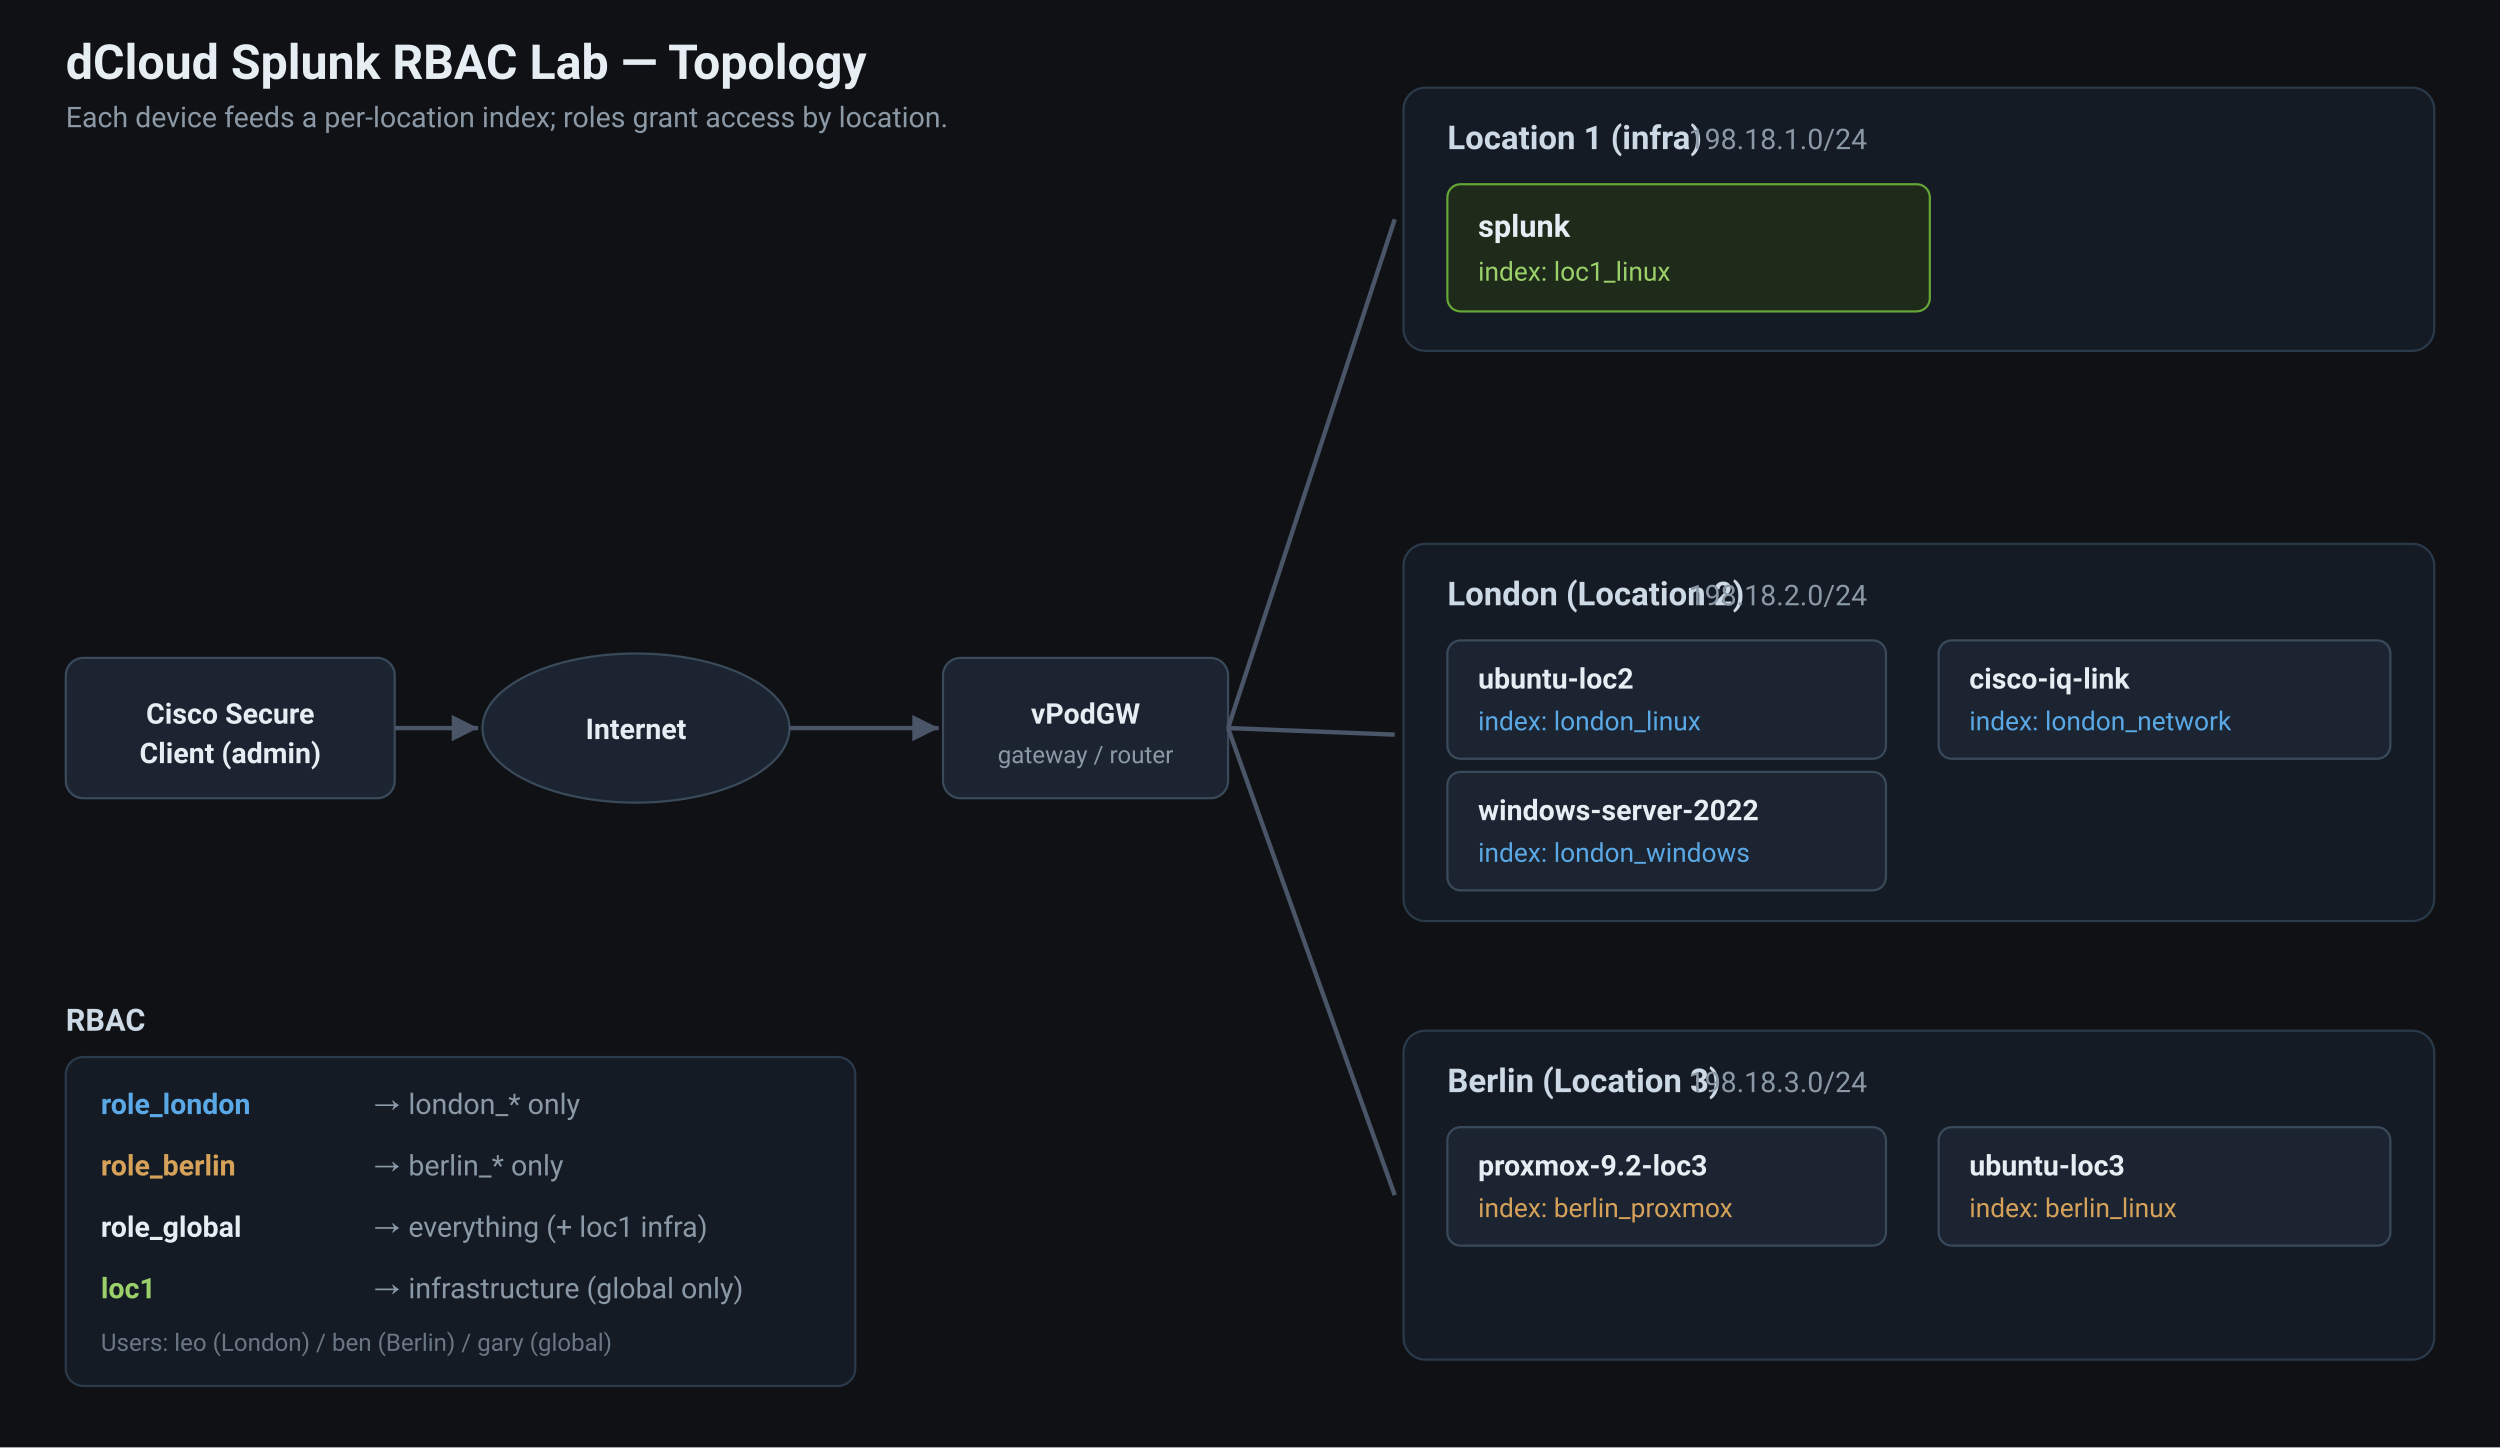
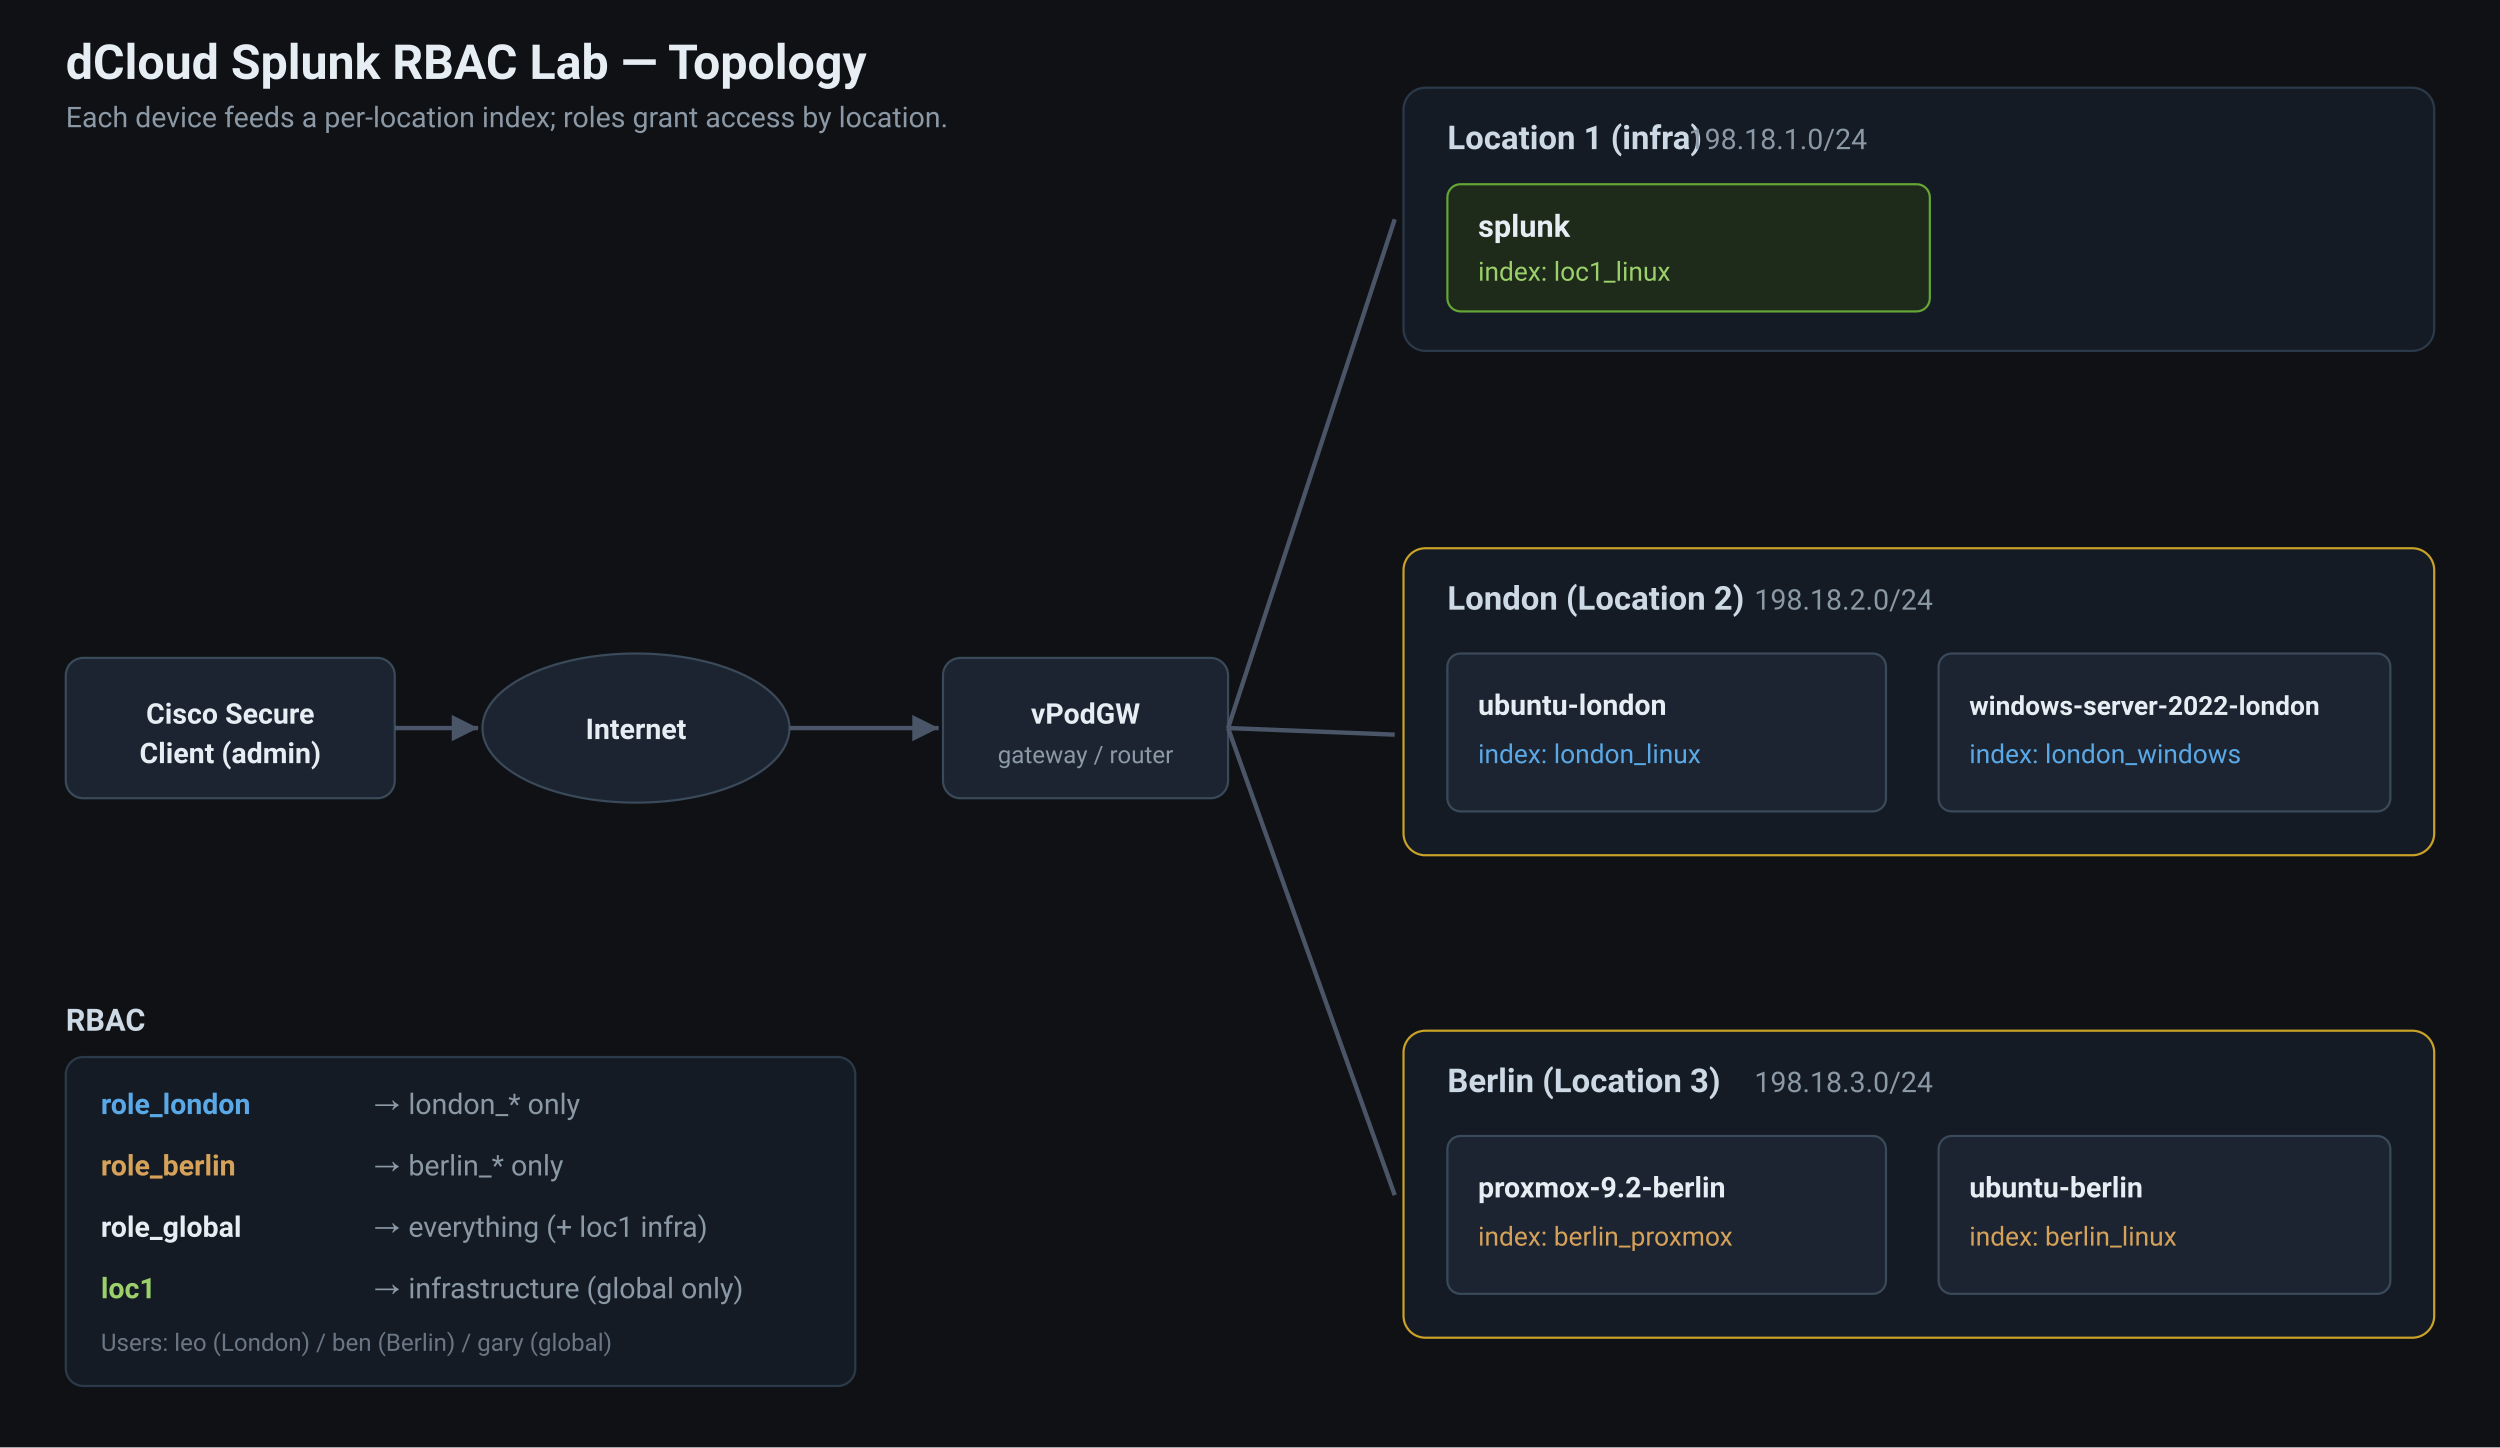
<svg xmlns="http://www.w3.org/2000/svg" viewBox="0 0 1140 660" font-family="Segoe UI, Roboto, Helvetica, Arial, sans-serif">
  <rect x="0" y="0" width="1140" height="660" fill="#0f1115" />
  <text x="30" y="36" fill="#e6edf3" font-size="22" font-weight="700">dCloud Splunk RBAC Lab — Topology</text>
  <text x="30" y="58" fill="#8b98a5" font-size="13">Each device feeds a per-location index; roles grant access by location.</text>
  <defs>
    <marker id="arrow" markerWidth="8" markerHeight="8" refX="6" refY="3" orient="auto">
      <path d="M0,0 L6,3 L0,6 Z" fill="#4a5568" />
    </marker>
  </defs>
  <rect x="30" y="300" width="150" height="64" rx="8" fill="#1b2430" stroke="#3a4a5a" />
  <text x="105" y="330" fill="#e6edf3" font-size="13" font-weight="600" text-anchor="middle">Cisco Secure</text>
  <text x="105" y="348" fill="#e6edf3" font-size="13" font-weight="600" text-anchor="middle">Client (admin)</text>
  <ellipse cx="290" cy="332" rx="70" ry="34" fill="#1b2430" stroke="#3a4a5a" />
  <text x="290" y="337" fill="#e6edf3" font-size="13" font-weight="600" text-anchor="middle">Internet</text>
  <rect x="430" y="300" width="130" height="64" rx="8" fill="#1b2430" stroke="#3a4a5a" />
  <text x="495" y="330" fill="#e6edf3" font-size="13" font-weight="600" text-anchor="middle">vPodGW</text>
  <text x="495" y="348" fill="#8b98a5" font-size="11" text-anchor="middle">gateway / router</text>
  <line x1="180" y1="332" x2="218" y2="332" stroke="#4a5568" stroke-width="2" marker-end="url(#arrow)" />
  <line x1="360" y1="332" x2="428" y2="332" stroke="#4a5568" stroke-width="2" marker-end="url(#arrow)" />
  <line x1="560" y1="332" x2="636" y2="100" stroke="#4a5568" stroke-width="2" />
  <line x1="560" y1="332" x2="636" y2="335" stroke="#4a5568" stroke-width="2" />
  <line x1="560" y1="332" x2="636" y2="545" stroke="#4a5568" stroke-width="2" />
  <rect x="640" y="40" width="470" height="120" rx="10" fill="#141b24" stroke="#2b3a4a" />
  <text x="660" y="68" fill="#cdd9e5" font-size="15" font-weight="700">Location 1 (infra)</text>
  <text x="770" y="68" fill="#8b98a5" font-size="13">198.18.1.0/24</text>
  <rect x="660" y="84" width="220" height="58" rx="6" fill="#1e2a1a" stroke="#65a637" />
  <text x="674" y="108" fill="#e6edf3" font-size="14" font-weight="600">splunk</text>
  <text x="674" y="128" fill="#9bd06a" font-size="12">index: loc1_linux</text>
-   <rect x="640" y="248" width="470" height="172" rx="10" fill="#141b24" stroke="#2b3a4a" />
-   <text x="660" y="276" fill="#cdd9e5" font-size="15" font-weight="700">London (Location 2)</text>
-   <text x="770" y="276" fill="#8b98a5" font-size="13">198.18.2.0/24</text>
-   <rect x="660" y="292" width="200" height="54" rx="6" fill="#1b2430" stroke="#3a4a5a" />
-   <text x="674" y="314" fill="#e6edf3" font-size="13" font-weight="600">ubuntu-loc2</text>
-   <text x="674" y="333" fill="#5aa9e6" font-size="12">index: london_linux</text>
-   <rect x="660" y="352" width="200" height="54" rx="6" fill="#1b2430" stroke="#3a4a5a" />
-   <text x="674" y="374" fill="#e6edf3" font-size="13" font-weight="600">windows-server-2022</text>
-   <text x="674" y="393" fill="#5aa9e6" font-size="12">index: london_windows</text>
-   <rect x="884" y="292" width="206" height="54" rx="6" fill="#1b2430" stroke="#3a4a5a" />
-   <text x="898" y="314" fill="#e6edf3" font-size="13" font-weight="600">cisco-iq-link</text>
-   <text x="898" y="333" fill="#5aa9e6" font-size="12">index: london_network</text>
-   <rect x="640" y="470" width="470" height="150" rx="10" fill="#141b24" stroke="#2b3a4a" />
+   <rect x="640" y="250" width="470" height="140" rx="10" fill="#141b24" stroke="#c9a227" />
+   <text x="660" y="278" fill="#cdd9e5" font-size="15" font-weight="700">London (Location 2)</text>
+   <text x="800" y="278" fill="#8b98a5" font-size="13">198.18.2.0/24</text>
+   <rect x="660" y="298" width="200" height="72" rx="6" fill="#1b2430" stroke="#3a4a5a" />
+   <text x="674" y="326" fill="#e6edf3" font-size="13" font-weight="600">ubuntu-london</text>
+   <text x="674" y="348" fill="#5aa9e6" font-size="12">index: london_linux</text>
+   <rect x="884" y="298" width="206" height="72" rx="6" fill="#1b2430" stroke="#3a4a5a" />
+   <text x="898" y="326" fill="#e6edf3" font-size="12" font-weight="600">windows-server-2022-london</text>
+   <text x="898" y="348" fill="#5aa9e6" font-size="12">index: london_windows</text>
+   <rect x="640" y="470" width="470" height="140" rx="10" fill="#141b24" stroke="#c9a227" />
  <text x="660" y="498" fill="#cdd9e5" font-size="15" font-weight="700">Berlin (Location 3)</text>
-   <text x="770" y="498" fill="#8b98a5" font-size="13">198.18.3.0/24</text>
-   <rect x="660" y="514" width="200" height="54" rx="6" fill="#1b2430" stroke="#3a4a5a" />
-   <text x="674" y="536" fill="#e6edf3" font-size="13" font-weight="600">proxmox-9.2-loc3</text>
-   <text x="674" y="555" fill="#d6a25a" font-size="12">index: berlin_proxmox</text>
-   <rect x="884" y="514" width="206" height="54" rx="6" fill="#1b2430" stroke="#3a4a5a" />
-   <text x="898" y="536" fill="#e6edf3" font-size="13" font-weight="600">ubuntu-loc3</text>
-   <text x="898" y="555" fill="#d6a25a" font-size="12">index: berlin_linux</text>
+   <text x="800" y="498" fill="#8b98a5" font-size="13">198.18.3.0/24</text>
+   <rect x="660" y="518" width="200" height="72" rx="6" fill="#1b2430" stroke="#3a4a5a" />
+   <text x="674" y="546" fill="#e6edf3" font-size="13" font-weight="600">proxmox-9.2-berlin</text>
+   <text x="674" y="568" fill="#d6a25a" font-size="12">index: berlin_proxmox</text>
+   <rect x="884" y="518" width="206" height="72" rx="6" fill="#1b2430" stroke="#3a4a5a" />
+   <text x="898" y="546" fill="#e6edf3" font-size="13" font-weight="600">ubuntu-berlin</text>
+   <text x="898" y="568" fill="#d6a25a" font-size="12">index: berlin_linux</text>
  <text x="30" y="470" fill="#cdd9e5" font-size="14" font-weight="700">RBAC</text>
  <rect x="30" y="482" width="360" height="150" rx="8" fill="#141b24" stroke="#2b3a4a" />
  <text x="46" y="508" fill="#5aa9e6" font-size="13" font-weight="600">role_london</text>
  <text x="170" y="508" fill="#8b98a5" font-size="13">→ london_* only</text>
  <text x="46" y="536" fill="#d6a25a" font-size="13" font-weight="600">role_berlin</text>
  <text x="170" y="536" fill="#8b98a5" font-size="13">→ berlin_* only</text>
  <text x="46" y="564" fill="#e6edf3" font-size="13" font-weight="600">role_global</text>
  <text x="170" y="564" fill="#8b98a5" font-size="13">→ everything (+ loc1 infra)</text>
  <text x="46" y="592" fill="#9bd06a" font-size="13" font-weight="600">loc1</text>
  <text x="170" y="592" fill="#8b98a5" font-size="13">→ infrastructure (global only)</text>
  <text x="46" y="616" fill="#6b7684" font-size="11">Users: leo (London) / ben (Berlin) / gary (global)</text>
</svg>
